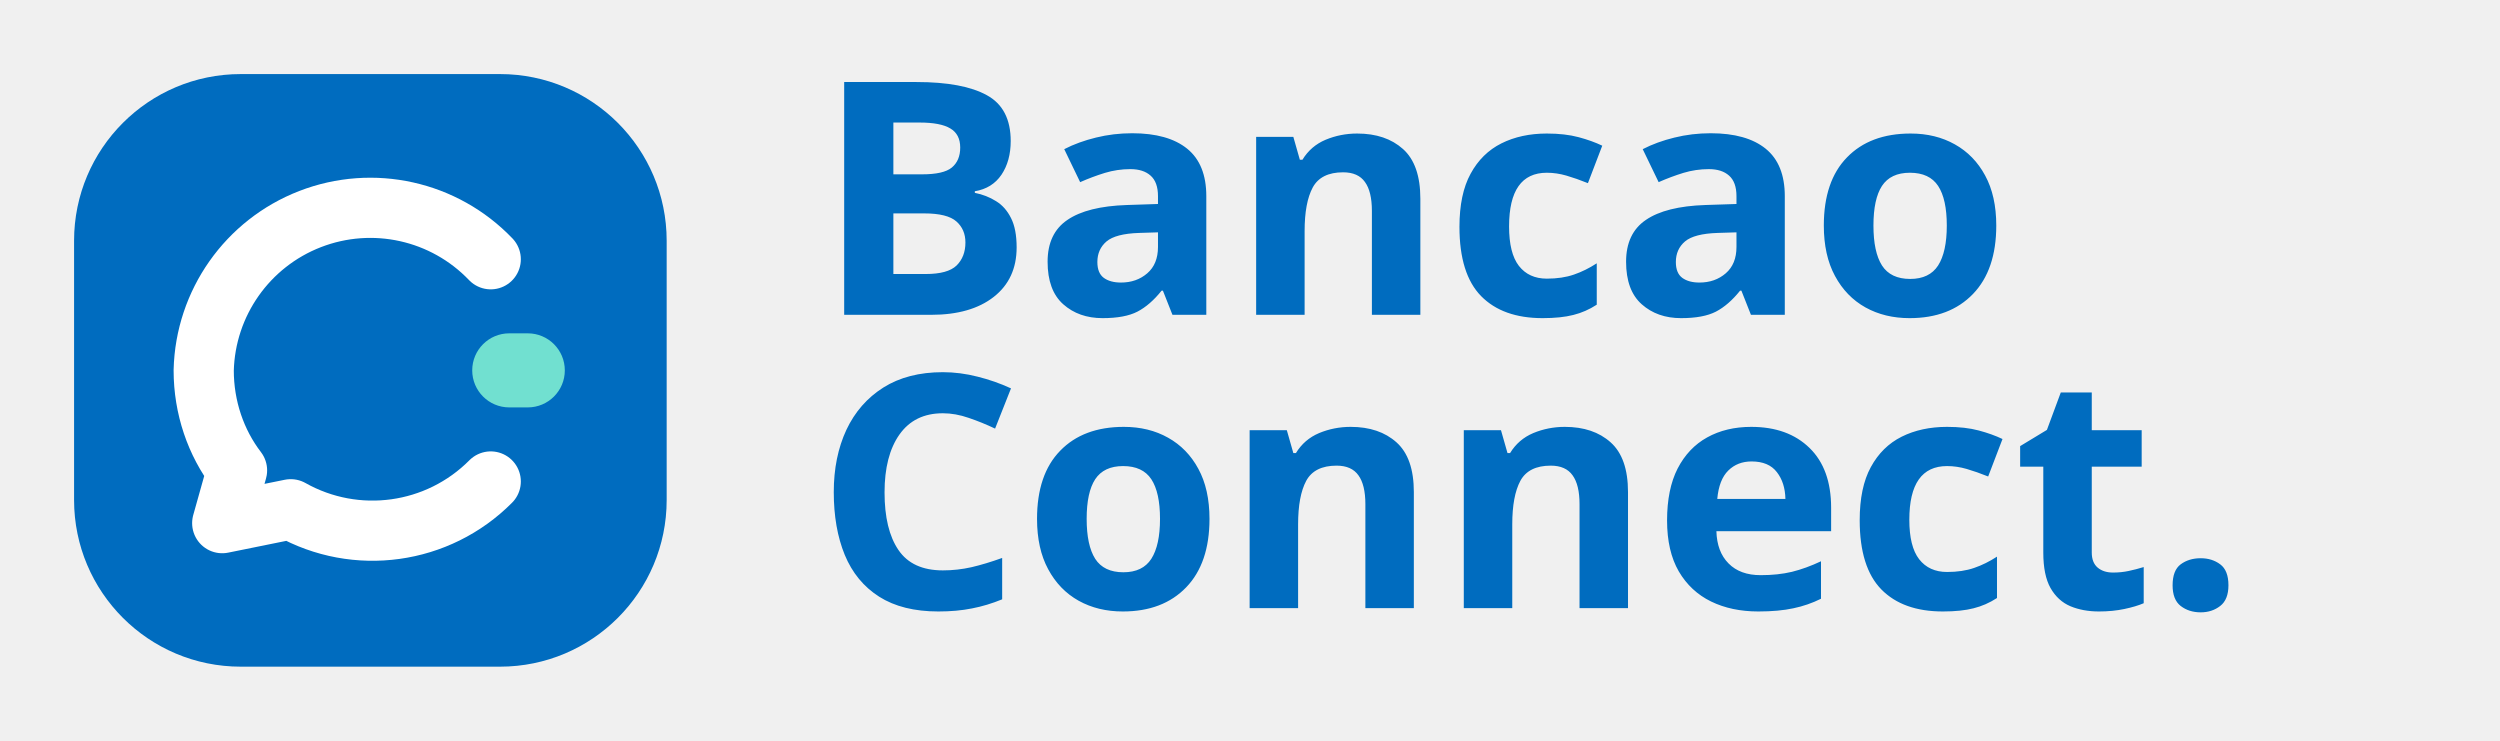
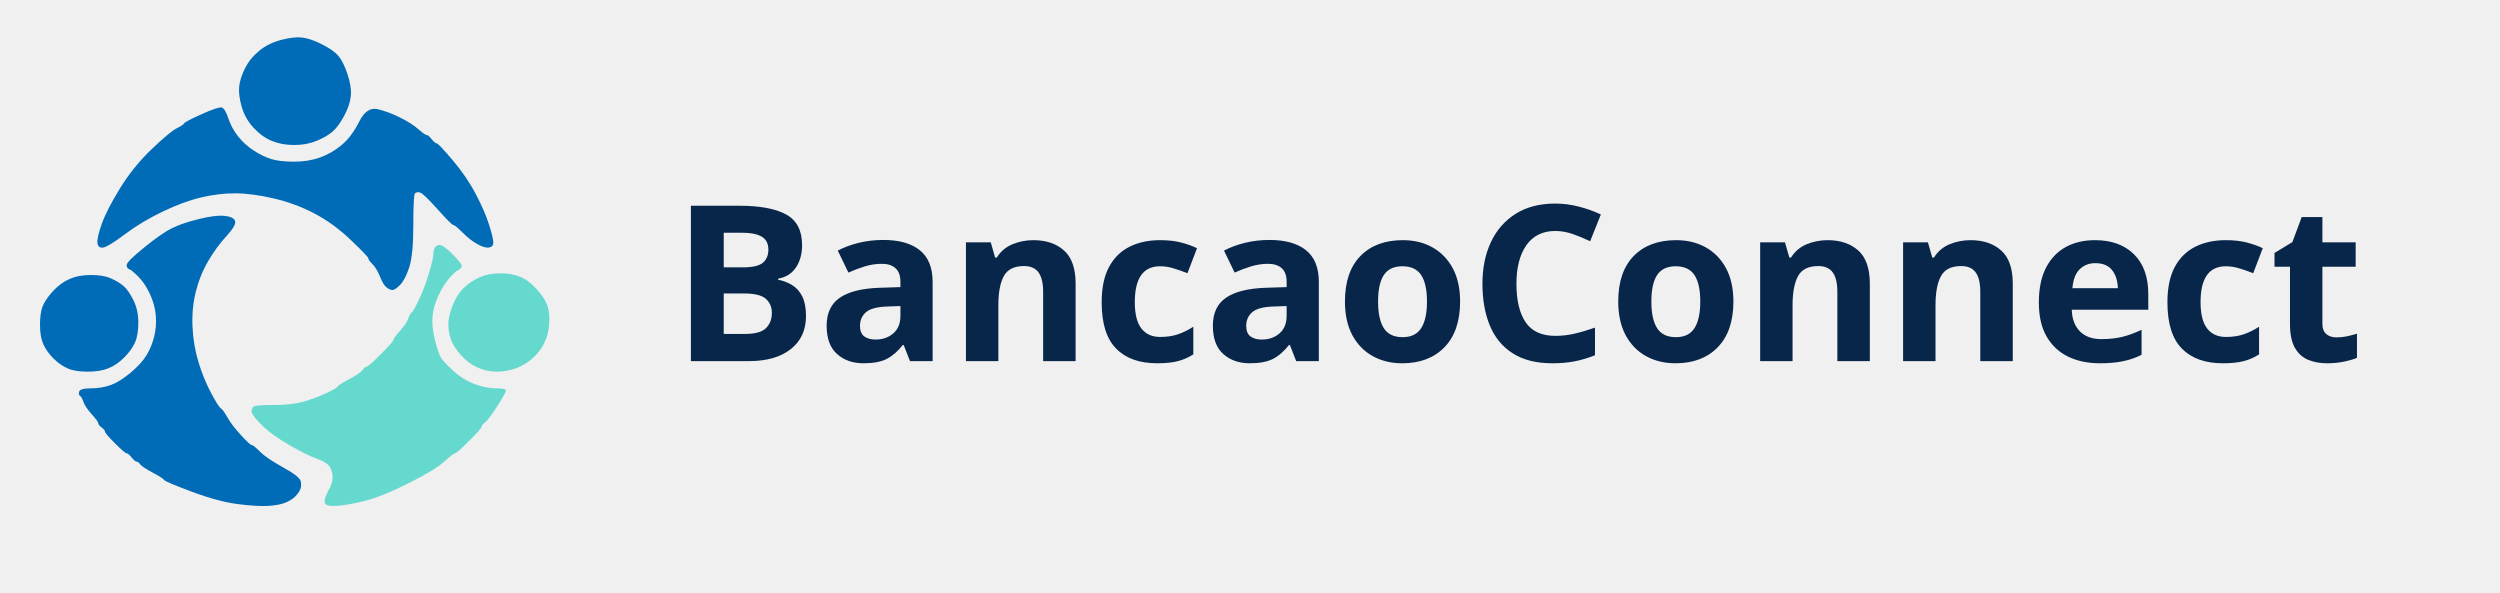
- <svg xmlns="http://www.w3.org/2000/svg" viewBox="0 0 270 80" fill="none">
-   <g transform="translate(8 8)">
-     <rect width="64" height="64" rx="18" fill="#006CBF" />
-     <path d="M45 20a18 18 0 0 0-31 12c0 4 1.3 7.8 3.6 10.8L16 48.5l7.4-1.5A18 18 0 0 0 45 44" stroke="#FFFFFF" stroke-width="6.5" stroke-linecap="round" stroke-linejoin="round" />
-     <rect x="43" y="28" width="10" height="8" rx="4" fill="#71E0D0" />
+ <svg xmlns="http://www.w3.org/2000/svg" viewBox="0 0 540 128" role="img" aria-label="BancaoConnect">
+   <g transform="scale(.36)">
+     <g transform="translate(16 16)" fill-rule="evenodd">
+       <path fill="#006BB6" d="M152.5 8Q160 6 165 6.5Q170 7 177 10.5Q184 14 187 17.5Q190 21 192.5 28.5Q195 36 194.5 41.5Q194 47 190.5 53.5Q187 60 183.5 63Q180 66 174 68.5Q168 71 160.5 71Q153 71 147 68.5Q141 66 136 60.5Q131 55 129 48Q127 41 127.5 36Q128 31 131 25Q134 19 139.5 14.5Q145 10 152.5 8ZM105 52.5Q115 48 117 48.5Q119 49 121 55Q123 61 127 66Q131 71 136.5 74.5Q142 78 147 79.5Q152 81 160.5 81Q169 81 176 78.5Q183 76 189 71Q195 66 199.5 57Q204 48 210.5 49.5Q217 51 224 54.5Q231 58 235 61.5Q239 65 240 65Q241 65 243 67.5Q245 70 246 70Q247 70 255.5 80Q264 90 269.5 100.5Q275 111 277.5 119Q280 127 280 129.5Q280 132 277.5 132.5Q275 133 270.5 130.5Q266 128 261.5 123.5Q257 119 256 119Q255 119 246.5 109.5Q238 100 236 99.5Q234 99 233 100Q232 101 232 119Q232 137 229.5 144.5Q227 152 224 155Q221 158 219.5 158Q218 158 216 156.5Q214 155 212 150Q210 145 207.5 142.5Q205 140 205 139Q205 138 194.5 128Q184 118 172.5 112Q161 106 148 103Q135 100 125 100Q115 100 104.5 102.5Q94 105 81.5 111Q69 117 59 124.5Q49 132 46 132.5Q43 133 42.5 130Q42 127 45 118.5Q48 110 56 97Q64 84 75 73.5Q86 63 90 61Q94 59 94.5 58Q95 57 105 52.5ZM103 115.5Q113 113 118.5 113.5Q124 114 125 116.5Q126 119 120 125.5Q114 132 109 140.5Q104 149 101.5 159Q99 169 99.5 180Q100 191 103 201Q106 211 110.5 219.5Q115 228 116.5 229Q118 230 120.5 234.5Q123 239 128.5 245Q134 251 135 251Q136 251 140 255Q144 259 154 264.5Q164 270 164.5 273Q165 276 164 278Q163 280 161 282Q159 284 155.5 285.5Q152 287 145.5 287.5Q139 288 127 286.5Q115 285 99 279Q83 273 82.5 272Q82 271 75.5 267.5Q69 264 68 262.5Q67 261 66 261Q65 261 63 258.5Q61 256 60 256Q59 256 53 250Q47 244 47 243Q47 242 45 240.5Q43 239 43 238Q43 237 39 232.5Q35 228 34 225Q33 222 32 221.5Q31 221 31.5 219Q32 217 38.5 217Q45 217 50.5 215Q56 213 62.5 207.5Q69 202 72 197Q75 192 76.5 186Q78 180 77.5 173.5Q77 167 74 160.5Q71 154 67 150Q63 146 61.5 145.5Q60 145 60 143Q60 141 70.5 132.5Q81 124 87 121Q93 118 103 115.5ZM25.5 151.5Q31 149 38.5 149Q46 149 50.5 151Q55 153 58 155.5Q61 158 64 164Q67 170 67 177.5Q67 185 65 189.5Q63 194 58.5 198.5Q54 203 49 205Q44 207 36.5 207Q29 207 24.5 205Q20 203 16 199Q12 195 10 190.5Q8 186 8 179Q8 172 9.5 168Q11 164 15.5 159Q20 154 25.5 151.5Z" />
+       <path fill="#66D9CE" d="M245 132.5Q246 131 248 131Q250 131 255.5 136.5Q261 142 261 143.5Q261 145 259 146Q257 147 253.5 151Q250 155 247 161.5Q244 168 243.5 174Q243 180 245 188Q247 196 248.5 198.5Q250 201 256 206.5Q262 212 269 214.5Q276 217 281.5 217Q287 217 287.5 218Q288 219 282.5 227.5Q277 236 275 237.5Q273 239 273 240Q273 241 265.5 248.5Q258 256 257 256Q256 256 250.5 261Q245 266 229 274Q213 282 203 284.5Q193 287 186.5 287.5Q180 288 179 286Q178 284 181 278.5Q184 273 183.5 269Q183 265 181 263Q179 261 173.5 259Q168 257 157.5 251Q147 245 141 239Q135 233 135 231Q135 229 136 228Q137 227 148 227Q159 227 166 225Q173 223 179.5 220Q186 217 186.5 216Q187 215 193.5 211.5Q200 208 201.5 206Q203 204 204 204Q205 204 212.5 196.5Q220 189 220 188Q220 187 224 182.5Q228 178 229 175Q230 172 231 171.5Q232 171 235.5 163.5Q239 156 241.5 147.5Q244 139 244 136.5Q244 134 245 132.5ZM271.5 150.5Q277 148 284 148Q291 148 296 150Q301 152 306 157.5Q311 163 312.5 167.5Q314 172 313.5 178.5Q313 185 310.5 190Q308 195 303.5 199Q299 203 293.5 205Q288 207 282 207Q276 207 270.5 204.5Q265 202 260.5 197Q256 192 254.5 187.5Q253 183 253 178.5Q253 174 255.5 167.5Q258 161 262 157Q266 153 271.5 150.5Z" />
+     </g>
  </g>
-   <text x="88" y="34" fill="#006CBF" font-family="Public Sans, Segoe UI, sans-serif" font-size="35.2" font-weight="900">
-     <tspan x="88">Bancao</tspan>
-     <tspan x="88" dy="31.68">Connect.</tspan>
-   </text>
+   <text x="145" y="78" fill="#08264A" font-family="Public Sans, Segoe UI, sans-serif" font-size="47" font-weight="800">BancaoConnect</text>
</svg>
